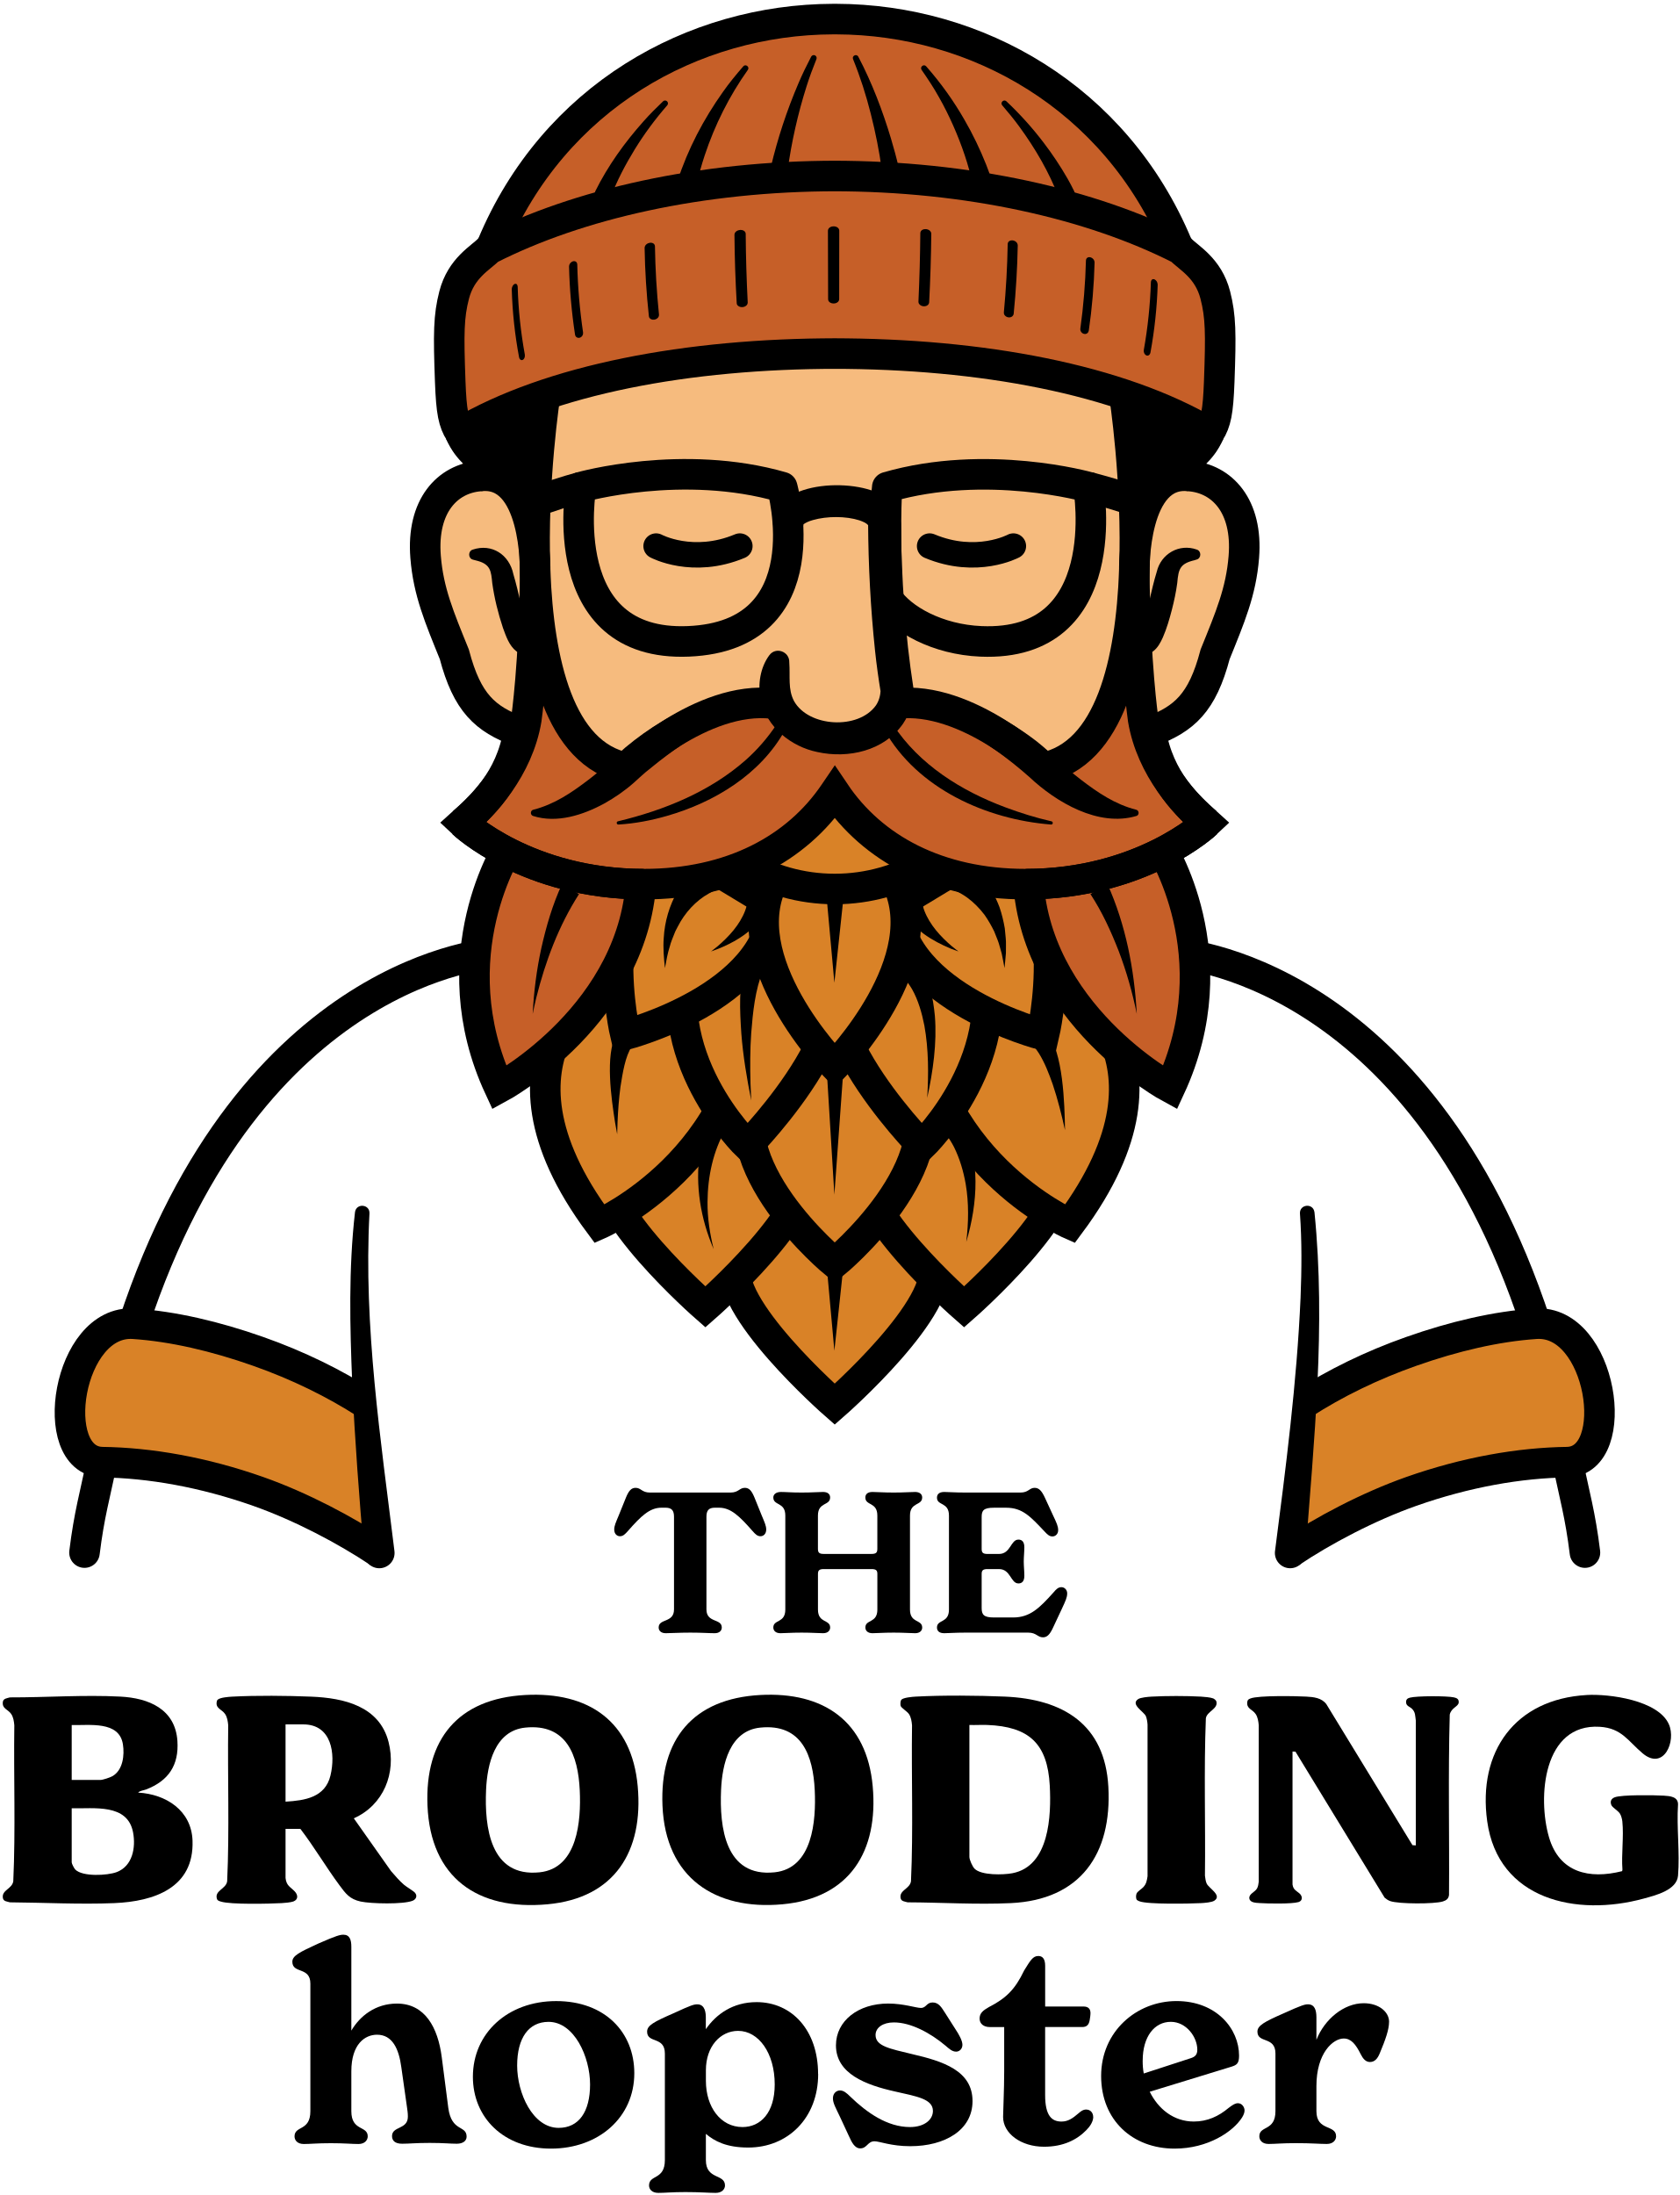
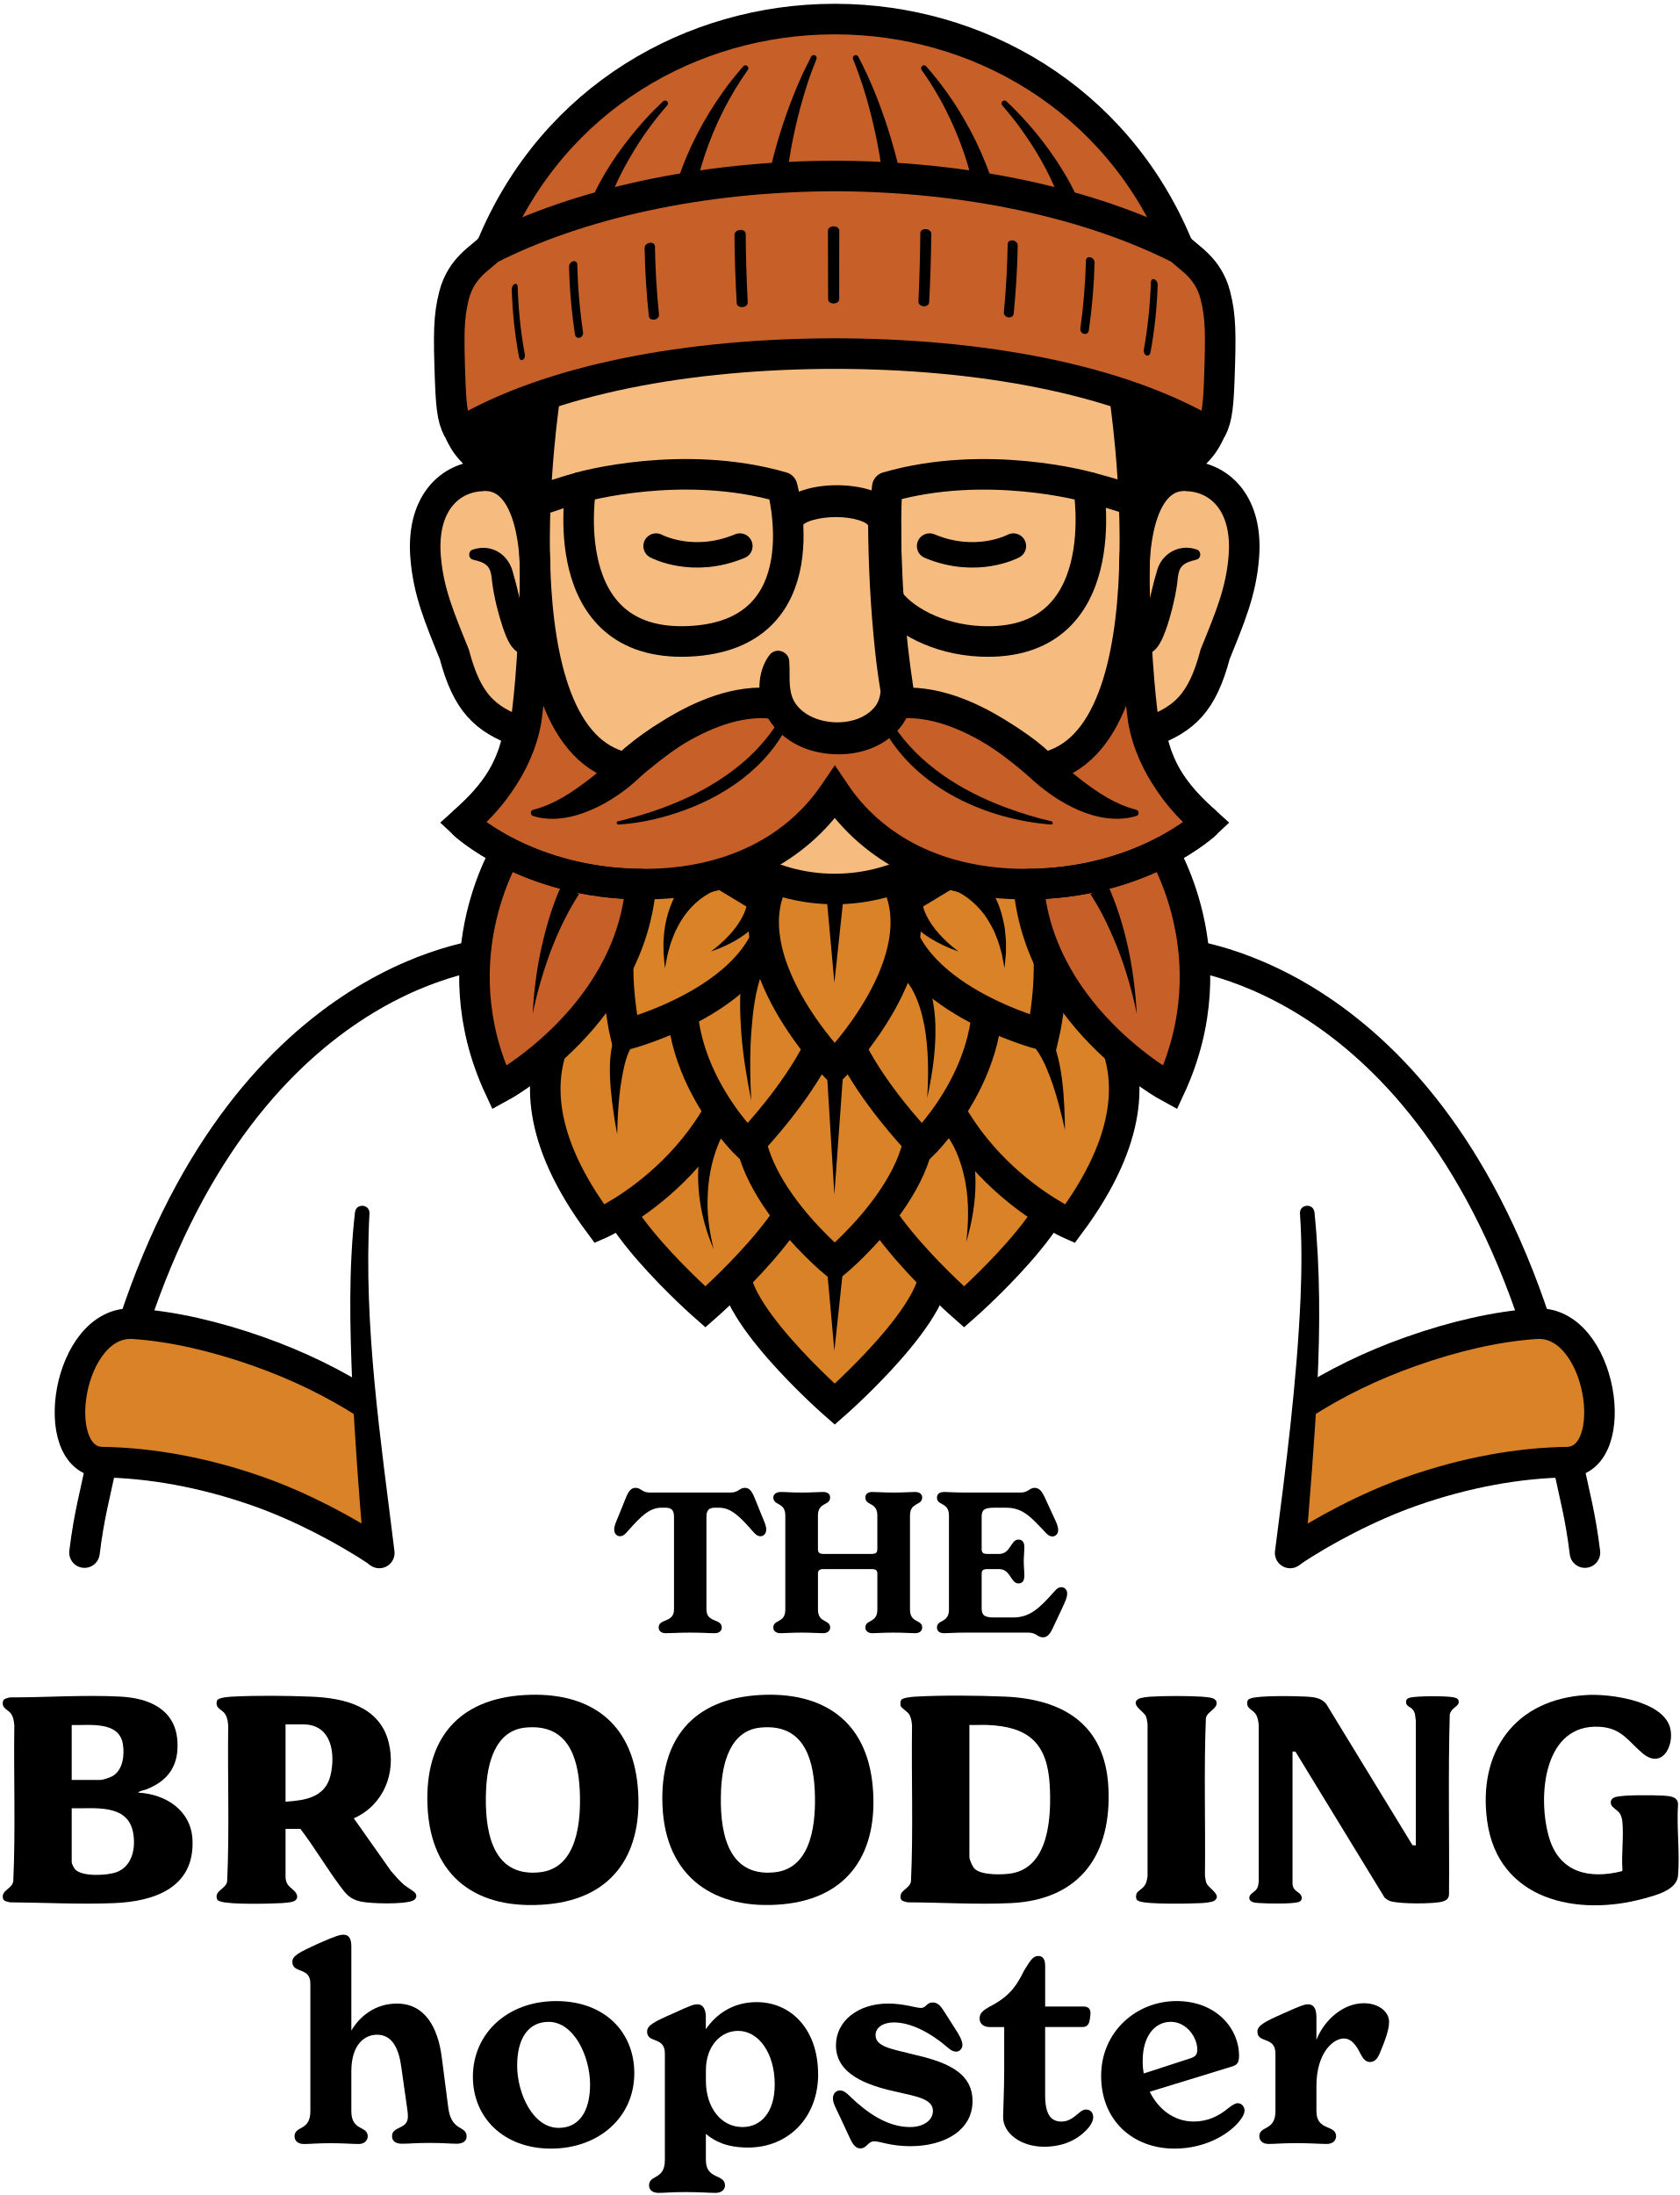
<svg xmlns="http://www.w3.org/2000/svg" width="352" height="460" viewBox="0 0 352 460" fill="none">
  <path d="M103.561 199.762C103.561 199.762 52.651 202.515 28.018 277.417" stroke="black" stroke-width="6.402" stroke-linecap="round" stroke-linejoin="round" />
  <path d="M79.498 325.37C72.568 320.723 63.114 315.724 54.108 312.549C42.69 308.527 31.412 306.542 21.328 306.419C9.718 305.971 14.115 276.472 28.024 277.411C36.309 277.971 45.161 280.047 54.108 283.2C62.474 286.145 70.098 289.896 76.697 294.143" fill="#D98227" />
  <path d="M79.498 325.37C72.568 320.723 63.114 315.724 54.108 312.549C42.69 308.527 31.412 306.542 21.328 306.419C9.718 305.971 14.115 276.472 28.024 277.411C36.309 277.971 45.161 280.047 54.108 283.2C62.474 286.145 70.098 289.896 76.697 294.143" stroke="black" stroke-width="6.402" stroke-linejoin="round" />
  <path d="M77.45 254.32C76.191 277.971 79.803 301.575 82.684 325.029C82.918 326.784 81.686 328.39 79.931 328.624C78.175 328.859 76.569 327.621 76.335 325.871C75.316 313.947 74.393 301.991 73.843 289.992C73.347 278.003 73.053 265.994 74.419 254.021C74.691 252.085 77.567 252.335 77.45 254.326V254.32Z" fill="black" />
  <path d="M21.323 306.424C19.904 313.414 18.687 317.404 17.711 325.37" stroke="black" stroke-width="6.402" stroke-linecap="round" stroke-linejoin="round" />
  <path d="M246.402 199.762C246.402 199.762 297.311 202.515 321.944 277.417" stroke="black" stroke-width="6.402" stroke-linecap="round" stroke-linejoin="round" />
  <path d="M270.464 325.37C277.394 320.723 286.848 315.724 295.854 312.549C307.272 308.527 318.551 306.542 328.634 306.419C340.244 305.971 335.847 276.472 321.938 277.411C313.653 277.971 304.802 280.047 295.854 283.2C287.489 286.145 279.864 289.896 273.265 294.143" fill="#D98227" />
  <path d="M270.464 325.37C277.394 320.723 286.848 315.724 295.854 312.549C307.272 308.527 318.551 306.542 328.634 306.419C340.244 305.971 335.847 276.472 321.938 277.411C313.653 277.971 304.802 280.047 295.854 283.2C287.489 286.145 279.864 289.896 273.265 294.143" stroke="black" stroke-width="6.402" stroke-linejoin="round" />
  <path d="M275.548 254.016C277.965 277.891 275.442 301.916 273.649 325.717C273.499 327.477 271.952 328.785 270.186 328.64C268.426 328.491 267.119 326.944 267.263 325.183C269.557 307.475 271.851 289.789 272.635 271.969C272.87 266.063 272.923 260.157 272.507 254.304C272.406 252.362 275.26 252.058 275.543 254.016H275.548Z" fill="black" />
  <path d="M328.64 306.424C330.059 313.414 331.275 317.404 332.251 325.37" stroke="black" stroke-width="6.402" stroke-linecap="round" stroke-linejoin="round" />
  <path d="M246.807 51.372C233.848 20.337 204.707 4.085 175.304 4H174.664C145.261 4.085 116.12 20.337 103.16 51.372" fill="#C65F28" />
  <path d="M246.807 51.372C233.848 20.337 204.707 4.085 175.304 4H174.664C145.261 4.085 116.12 20.337 103.16 51.372" stroke="black" stroke-width="6.402" />
  <path d="M124.795 40.061C127.457 34.715 130.936 29.871 134.895 25.432C136.191 23.965 137.589 22.583 138.997 21.233C139.237 20.998 139.627 21.009 139.856 21.249C140.08 21.478 140.08 21.846 139.867 22.076C137.354 24.962 135.071 28.035 133.07 31.29C131.107 34.486 129.314 37.895 128.001 41.39C127.105 43.62 123.84 42.275 124.795 40.056V40.061Z" fill="black" />
  <path d="M142.033 37.911C144.199 31.226 147.475 25.005 151.525 19.296C152.842 17.408 154.32 15.631 155.814 13.897C156.3 13.331 157.207 14.014 156.774 14.639C152.885 20.113 149.844 26.179 147.731 32.544C147.054 34.593 146.408 36.812 146.003 38.887C145.368 41.656 141.313 40.669 142.033 37.911Z" fill="black" />
  <path d="M161.576 35.067C163.017 29.006 164.937 23.154 167.386 17.439C168.187 15.546 169.099 13.7 170.043 11.875C170.198 11.576 170.566 11.459 170.865 11.613C171.153 11.763 171.27 12.104 171.148 12.392C170.401 14.265 169.686 16.148 169.083 18.074C167.264 23.799 165.919 29.769 165.108 35.702C164.697 38.146 161.112 37.511 161.582 35.067H161.576Z" fill="black" />
  <path d="M221.95 41.368C219.933 36.102 217.026 31.114 213.691 26.558C212.571 25.01 211.349 23.538 210.101 22.081C209.594 21.51 210.405 20.705 210.975 21.233C213.825 23.922 216.46 26.84 218.829 29.967C220.622 32.314 222.27 34.795 223.748 37.361C224.244 38.242 224.708 39.079 225.173 40.056C225.583 40.925 225.215 41.96 224.346 42.377C223.417 42.825 222.281 42.345 221.95 41.363V41.368Z" fill="black" />
  <path d="M203.96 38.855C203.074 34.587 201.591 30.335 199.825 26.328C198.918 24.29 197.931 22.284 196.816 20.342C195.727 18.373 194.479 16.5 193.193 14.644C192.772 14.025 193.647 13.326 194.153 13.897C197.194 17.354 199.899 21.116 202.188 25.122C203.933 28.131 205.448 31.29 206.739 34.528C207.166 35.633 207.566 36.689 207.934 37.911C208.265 38.994 207.652 40.136 206.569 40.461C205.405 40.824 204.157 40.056 203.96 38.85V38.855Z" fill="black" />
  <path d="M184.859 35.67C184.336 31.749 183.526 27.742 182.549 23.885C181.567 19.974 180.34 16.132 178.825 12.398C178.532 11.694 179.556 11.192 179.924 11.88C182.795 17.349 184.998 23.143 186.78 29.055C187.372 31.039 187.911 33.003 188.391 35.073C188.861 37.527 185.243 38.162 184.859 35.675V35.67Z" fill="black" />
  <path d="M241.285 156.669L114.3 160.916L98.038 144.648L89.134 107.632L103.16 88.735C103.16 88.735 149.903 72.905 174.498 74.095C199.094 75.284 239.605 85.16 239.605 85.16L247.735 99.427L260.828 106.282L252.953 146.03L241.28 156.669H241.285Z" fill="#F6BB7E" />
  <path d="M174.45 241.969L154.379 264.494C151.22 273.479 174.984 294.281 174.984 294.281C174.984 294.281 198.752 273.479 195.589 264.494L175.517 241.969H174.45Z" fill="#D98227" stroke="black" stroke-width="6.402" />
  <path d="M202.631 221.583L222.702 244.109C225.861 253.093 202.098 273.895 202.098 273.895C202.098 273.895 178.329 253.093 181.493 244.109L201.564 221.583H202.631Z" fill="#D98227" stroke="black" stroke-width="6.402" />
  <path d="M147.336 221.583L127.265 244.109C124.107 253.093 147.87 273.895 147.87 273.895C147.87 273.895 171.639 253.093 168.475 244.109L148.403 221.583H147.336Z" fill="#D98227" stroke="black" stroke-width="6.402" />
  <path d="M174.984 215.495L191.011 226.94C200.214 243.954 174.984 264.66 174.984 264.66C174.984 264.66 149.753 243.954 158.957 226.94L174.984 215.495Z" fill="#D98227" stroke="black" stroke-width="6.402" />
  <path d="M222.238 204.782C222.238 204.782 251.038 220.5 224.282 256.492C224.282 256.492 193.753 243.041 192.387 208.399L222.238 204.782Z" fill="#D98227" stroke="black" stroke-width="6.402" />
  <path d="M127.729 204.782C127.729 204.782 98.93 220.5 125.686 256.492C125.686 256.492 156.214 243.041 157.58 208.399L127.729 204.782Z" fill="#D98227" stroke="black" stroke-width="6.402" />
  <path d="M179.882 198.252C163.561 209.893 193.257 240.07 193.257 240.07C193.257 240.07 213.11 220.964 205.155 198.252H179.876H179.882Z" fill="#D98227" stroke="black" stroke-width="6.402" />
  <path d="M170.086 198.252C186.407 209.893 156.71 240.07 156.71 240.07C156.71 240.07 136.858 220.964 144.813 198.252H170.091H170.086Z" fill="#D98227" stroke="black" stroke-width="6.402" />
  <path d="M162.243 189.721C161.325 209.04 131.096 216.845 131.096 216.845C131.096 216.845 123.931 186.455 140.603 176.655L162.238 189.721H162.243Z" fill="#D98227" stroke="black" stroke-width="6.402" />
  <path d="M160.584 190.921C159.997 192.202 159.09 193.194 158.13 194.154C155.558 196.63 152.373 198.247 149.054 199.394L150.383 198.348C152.805 196.283 155.067 193.818 156.209 190.836C156.321 190.516 156.545 189.902 156.508 189.662L160.589 190.921H160.584Z" fill="black" />
  <path d="M187.234 189.721C188.151 209.04 218.381 216.845 218.381 216.845C218.381 216.845 225.546 186.455 208.873 176.655L187.239 189.721H187.234Z" fill="#D98227" stroke="black" stroke-width="6.402" />
  <path d="M151.941 185.997C151.983 185.965 151.871 185.986 151.802 185.997C150.714 186.205 149.641 186.664 148.66 187.208C145.864 188.75 143.548 191.284 142.076 194.197C141.889 194.565 141.558 195.141 141.425 195.525C141.099 196.342 140.603 197.51 140.401 198.364C139.936 199.794 139.664 201.405 139.392 202.888C139.168 200.845 138.971 198.625 139.141 196.56C139.51 189.758 143.111 182.929 149.214 179.552C149.385 179.466 149.508 179.392 149.801 179.274L151.941 185.997Z" fill="black" />
  <path d="M193.465 189.662C193.433 189.625 193.465 189.779 193.476 189.859C193.54 190.185 193.641 190.51 193.764 190.836C194.906 193.818 197.168 196.283 199.59 198.348L200.919 199.394L199.318 198.807C195.423 197.174 191.422 194.805 189.384 190.921L193.465 189.662Z" fill="black" />
  <path d="M200.166 179.269C204.573 181.371 207.849 185.645 209.514 190.089C210.02 191.556 210.367 193.023 210.629 194.528C210.666 194.821 210.789 196.235 210.826 196.555C210.938 197.489 210.847 198.801 210.869 199.751C210.794 200.807 210.671 201.853 210.575 202.883C210.378 201.853 210.202 200.834 209.988 199.831C209.711 198.956 209.444 197.74 209.097 196.913C208.991 196.635 208.5 195.413 208.404 195.173C207.817 193.984 207.134 192.783 206.382 191.716C204.269 188.952 201.532 186.749 198.165 185.991C198.096 185.981 197.984 185.959 198.027 185.991L200.166 179.269Z" fill="black" />
  <path d="M187.724 189.721C188.642 209.04 218.872 216.845 218.872 216.845C218.872 216.845 226.037 186.455 209.364 176.655L187.73 189.721H187.724Z" stroke="black" stroke-width="6.402" />
  <path d="M215.484 183.169C216.401 212.412 245.281 227.953 245.281 227.953C258.171 200.205 243.158 177.22 243.158 177.22" fill="#C65F28" />
  <path d="M215.484 183.169C216.401 212.412 245.281 227.953 245.281 227.953C258.171 200.205 243.158 177.22 243.158 177.22" stroke="black" stroke-width="6.402" />
  <path d="M230.364 186.312C230.364 186.312 236.35 196.475 238.303 212.476Z" fill="#C65F28" />
  <path d="M232.146 185.26C235.998 193.813 237.785 203.16 238.303 212.476C237.39 208.005 236.142 203.582 234.515 199.324C232.898 195.173 231.02 191.071 228.577 187.357L232.14 185.255L232.146 185.26Z" fill="black" />
  <path d="M134.478 183.169C133.561 212.412 104.681 227.953 104.681 227.953C91.791 200.205 106.804 177.22 106.804 177.22" fill="#C65F28" />
  <path d="M134.478 183.169C133.561 212.412 104.681 227.953 104.681 227.953C91.791 200.205 106.804 177.22 106.804 177.22" stroke="black" stroke-width="6.402" />
  <path d="M119.604 186.312C119.604 186.312 113.618 196.475 111.665 212.476Z" fill="#C65F28" />
  <path d="M121.386 187.363C117.128 193.978 114.316 201.496 112.412 209.12C112.134 210.229 111.916 211.355 111.665 212.481C111.905 207.861 112.481 203.272 113.468 198.743C114.503 194.133 115.821 189.577 117.822 185.266L121.386 187.368V187.363Z" fill="black" />
  <path d="M187.623 184.055C196.826 201.069 174.984 223.376 174.984 223.376C174.984 223.376 153.141 201.069 162.344 184.055H187.623Z" fill="#D98227" stroke="black" stroke-width="6.402" />
  <path d="M176.856 187.741L174.909 205.951L173.255 187.709L176.856 187.741Z" fill="black" />
-   <path d="M192.387 166.08H160.082V185.287H192.387V166.08Z" fill="#D98227" />
+   <path d="M192.387 166.08H160.082V185.287H192.387V166.08Z" fill="#F6BB7E" />
  <path d="M176.856 264.863L174.909 283.067L173.255 264.831L176.856 264.863Z" fill="black" />
  <path d="M176.856 223.386L174.909 250.372L173.255 223.365L176.856 223.386Z" fill="black" />
  <path d="M252.959 172.456C259.462 174.761 233.186 183.617 233.186 183.617C233.186 183.617 218.92 188.003 203.341 184.055C191.128 180.96 177.171 169.265 174.909 169.601C172.887 169.9 163.721 180.048 152.64 182.635C135.471 186.648 114.493 183.617 114.493 183.617L97.009 172.456L115.298 142.557C115.298 142.557 121.055 158.835 132.2 158.835C140.267 158.835 136.879 148.815 147.432 150.154C150.436 150.533 155.852 147.193 160.088 148.239C167.456 150.058 174.376 155.879 181.21 151.088C185.606 148.004 185.505 150.538 189.891 146.281C195.653 140.69 215.847 168.043 221.555 160.916C247.058 129.085 238.591 146.58 238.938 144.472C238.938 144.472 246.46 170.151 252.964 172.456H252.959Z" fill="#C65F28" />
  <path d="M114.279 82.701C114.279 82.701 103 155.25 131.325 160.916C131.325 160.916 147.086 145.646 162.11 147.449" stroke="black" stroke-width="6.402" stroke-linecap="round" stroke-linejoin="round" />
  <path d="M161.982 148.538C151.765 149.365 143.143 155.426 135.439 161.737C134.569 162.457 133.715 163.29 132.883 164.026C130.957 165.723 128.882 167.153 126.657 168.396C122.245 170.797 116.739 172.594 111.745 170.999C111.115 170.797 111.142 169.841 111.793 169.692C116.253 168.556 119.833 166.107 123.397 163.386C126.15 161.321 128.54 158.846 131.117 156.626C135.908 152.635 141.244 149.338 147.23 147.284C151.994 145.689 157.351 144.936 162.248 146.366C163.428 146.718 163.225 148.479 161.987 148.538H161.982Z" fill="black" />
  <path d="M121.786 102.084C121.786 102.084 143.121 96.044 163.972 102.084C163.972 102.084 172.732 133.199 144.338 134.405C115.944 135.61 121.791 102.084 121.791 102.084H121.786Z" stroke="black" stroke-width="6.402" stroke-linecap="round" stroke-linejoin="round" />
  <path d="M137.536 114.44C137.536 114.44 145.218 118.58 155.094 114.44" stroke="black" stroke-width="5.335" stroke-linecap="round" stroke-linejoin="round" />
  <path d="M96.427 90.671C98.369 95.046 100.968 95.601 100.968 97.276C100.968 99.096 101.117 99.72 100.519 99.768C93.85 100.323 88.35 105.957 89.219 116.734C89.801 124.001 92.106 129.384 95.237 137.12C97.942 147.364 101.709 150.64 108.736 153.307C107.018 163.562 100.893 168.945 97.004 172.456C97.004 172.456 110.528 185.287 134.964 185.287" stroke="black" stroke-width="6.402" />
  <path d="M129.559 172.114C139.211 169.799 148.798 165.915 156.3 159.299C158.759 157.122 160.909 154.636 162.734 151.904C163.054 151.403 163.732 151.264 164.228 151.595C164.692 151.904 164.831 152.523 164.564 153.003C159.437 162.281 149.753 168.14 139.787 170.994C136.469 171.944 133.086 172.595 129.639 172.797C129.229 172.819 129.133 172.189 129.559 172.114Z" fill="black" />
  <path d="M100.519 99.768C112.62 98.311 112.182 119.738 112.182 119.738C112.06 138.87 110.336 150.747 110.336 150.747C108.618 161.001 101.458 168.726 97.009 172.456" stroke="black" stroke-width="6.402" />
  <path d="M99.095 115.182C103.128 113.832 106.767 116.259 107.615 120.32C108.229 122.384 108.714 124.524 109.211 126.604C109.76 128.68 110.203 130.899 111.233 132.713C111.083 132.607 110.95 132.5 110.566 132.425C110.166 132.345 109.643 132.479 109.456 132.665C109.947 132.239 110.31 131.63 111.073 131.161C111.878 130.585 113.404 130.579 114.21 131.284C115.554 132.377 115.741 134.191 115.997 135.648C116.168 136.816 115.357 137.899 114.188 138.07C113.111 138.225 112.102 137.547 111.82 136.523C111.665 135.957 111.499 135.381 111.329 134.944C111.227 134.65 111.062 134.485 111.222 134.714C111.59 135.184 112.316 135.413 112.919 135.296C113.223 135.248 113.431 135.13 113.516 135.082C113.703 134.965 113.671 134.97 113.639 135.018C112.374 136.838 110.384 138.006 108.256 136.501C106.698 135.269 106.089 133.343 105.444 131.614C104.409 128.499 103.635 125.393 103.187 122.171C102.952 119.754 102.846 118.313 100.189 117.561C99.815 117.455 99.468 117.385 99.138 117.284C98.103 117.017 98.092 115.48 99.1 115.182H99.095Z" fill="black" />
  <path d="M99.271 94.059L102.227 99.427L112.364 104.074L115.293 82.701L99.271 90.666V94.059Z" fill="black" />
  <path d="M235.688 82.701C235.688 82.701 246.967 155.25 218.642 160.916C218.642 160.916 202.882 145.646 187.858 147.449" stroke="black" stroke-width="6.402" stroke-linecap="round" stroke-linejoin="round" />
  <path d="M187.724 146.366C197.669 143.704 208.014 148.629 215.921 154.321C219.741 157.016 222.83 160.558 226.576 163.386C230.14 166.107 233.72 168.556 238.175 169.692C238.82 169.836 238.868 170.807 238.228 170.999C230.284 173.368 221.411 168.14 215.783 162.836C211.189 158.776 206.094 155.084 200.668 152.31C196.698 150.304 192.51 148.837 187.964 148.538C186.759 148.468 186.551 146.702 187.724 146.372V146.366Z" fill="black" />
  <path d="M185.99 125.324C188.973 129.827 196.56 134.026 205.635 134.41C234.029 135.616 228.182 102.089 228.182 102.089C228.182 102.089 206.846 96.049 185.996 102.089C185.996 102.089 185.393 105.898 185.985 125.324" stroke="black" stroke-width="6.402" stroke-linecap="round" stroke-linejoin="round" />
  <path d="M212.432 114.44C212.432 114.44 204.749 118.58 194.874 114.44" stroke="black" stroke-width="5.335" stroke-linecap="round" stroke-linejoin="round" />
  <path d="M214.998 185.287C239.434 185.287 252.959 172.456 252.959 172.456C249.069 168.94 242.944 163.562 241.226 153.307C248.258 150.64 252.02 147.364 254.725 137.12C257.856 129.384 260.161 124.001 260.743 116.734C261.613 105.962 256.112 100.323 249.443 99.768C248.845 99.72 248.995 99.096 248.995 97.276C248.995 95.601 251.593 95.041 253.535 90.671" stroke="black" stroke-width="6.402" />
  <path d="M220.328 172.797C206.745 171.73 192.302 165.253 185.404 153.003C185.115 152.491 185.302 151.84 185.814 151.552C186.311 151.275 186.929 151.435 187.234 151.904C192.729 160.27 201.521 165.749 210.773 169.196C213.91 170.364 217.143 171.378 220.408 172.12C220.814 172.189 220.771 172.829 220.328 172.803V172.797Z" fill="black" />
  <path d="M97.009 172.456C97.009 172.456 110.534 185.287 134.969 185.287C153.296 185.287 166.992 177.871 174.888 166.229L174.989 166.08C182.869 177.802 196.602 185.287 215.004 185.287C239.439 185.287 252.964 172.456 252.964 172.456" stroke="black" stroke-width="6.402" />
  <path d="M252.959 172.456C248.509 168.726 241.349 161.001 239.631 150.747C239.631 150.747 237.908 138.876 237.785 119.738C237.785 119.738 237.348 98.311 249.448 99.768" stroke="black" stroke-width="6.402" />
  <path d="M250.521 117.374C247.378 118.089 247.042 119.188 246.786 122.171C246.535 124.081 246.13 125.948 245.649 127.826C245.143 129.752 244.593 131.694 243.771 133.572C243.297 134.618 242.726 135.744 241.717 136.501C239.861 137.899 237.7 136.966 236.553 135.29L236.334 135.013C236.302 134.965 236.27 134.954 236.457 135.077C236.643 135.205 237.268 135.386 237.609 135.306C238.063 135.248 238.479 135.04 238.746 134.709C238.911 134.474 238.746 134.65 238.639 134.938C238.468 135.376 238.303 135.952 238.148 136.517C237.833 137.654 236.659 138.326 235.523 138.011C233.4 137.339 233.933 135.248 234.403 133.54C234.52 133.129 234.755 132.436 235.16 131.892C235.971 130.686 237.732 130.371 238.895 131.15C239.557 131.588 239.733 131.844 240.127 132.265C240.33 132.5 240.501 132.66 240.512 132.655C240.325 132.463 239.802 132.335 239.402 132.415C239.012 132.489 238.884 132.596 238.735 132.703C238.884 132.479 239.13 131.982 239.263 131.636C240.693 127.858 241.28 123.713 242.486 119.834C243.366 116.062 247.186 113.858 250.867 115.166C251.886 115.475 251.854 116.996 250.841 117.268L250.515 117.358L250.521 117.374Z" fill="black" />
  <path d="M250.697 94.059L247.741 99.427L237.604 104.074L234.669 82.701L250.697 90.666V94.059Z" fill="black" />
  <path d="M165.455 138.812C165.674 141.794 165.129 144.424 166.453 146.927C169.504 152.384 179.924 152.987 183.611 147.839C184.24 146.916 184.55 145.822 184.614 144.579L184.657 145.294C184.166 142.322 183.75 139.345 183.435 136.373C182.496 127.453 182.032 118.586 181.978 109.606L182.016 110.108C181.989 110.124 182.053 110.145 182.01 110.108C181.631 109.606 181.034 109.372 180.17 109.051C177.294 108.128 173.335 108.15 170.411 108.987C169.547 109.227 168.827 109.558 168.368 109.926C168.389 109.9 168.485 109.702 168.448 109.526C168.448 111.292 167.013 112.727 165.247 112.727C163.481 112.727 162.046 111.292 162.046 109.526C162.344 100.408 180.564 99.992 185.948 104.463C187.538 105.669 188.749 107.568 188.845 109.606C188.871 112.45 188.946 115.384 189.064 118.276C189.304 124.065 189.704 129.859 190.333 135.61C190.653 138.497 191.043 141.362 191.48 144.206C191.614 146.761 190.797 149.434 189.309 151.654C185.323 157.384 177.79 159.022 171.345 157.602C165.871 156.482 160.669 152.395 159.495 146.654C158.77 143.496 159.383 139.873 161.256 137.339C162.617 135.461 165.53 136.533 165.455 138.796V138.812Z" fill="black" />
  <path d="M228.182 102.084C231.479 102.969 234.68 103.871 237.721 104.949" stroke="black" stroke-width="6.402" />
  <path d="M112.39 105.098C115.383 104.026 118.542 102.969 121.786 102.084" stroke="black" stroke-width="6.402" />
  <path d="M132.478 219.267C131.058 221.316 130.514 224.955 130.066 227.761C129.741 230.21 129.554 232.718 129.453 235.199L129.378 237.706L128.935 235.231C128.177 230.365 126.79 221.081 129.212 216.723L132.478 219.267Z" fill="black" />
  <path d="M152.17 236.586C149.481 241.163 148.35 246.6 148.318 251.898C148.281 255.232 148.809 258.562 149.609 261.795C146.883 255.473 145.698 248.467 146.696 241.606C147.043 239.216 147.582 236.826 148.547 234.585L152.17 236.586Z" fill="black" />
  <path d="M201.537 235.124C205.678 242.652 204.936 252.303 202.556 260.269C203.042 256.241 203.122 252.117 202.434 248.11C201.954 245.41 201.196 242.844 200.006 240.422C199.494 239.451 198.934 238.416 198.224 237.599L201.537 235.124Z" fill="black" />
  <path d="M159.949 203.363C158.279 207.519 157.826 212.086 157.473 216.557C157.228 219.924 157.233 223.701 157.324 227.105L157.484 230.637C156.572 226.102 155.75 221.177 155.403 216.568C155.073 211.675 154.854 206.623 156.113 201.81L159.949 203.363Z" fill="black" />
  <path d="M192.382 202.168C194.932 205.166 195.599 209.146 195.978 212.913C196.437 218.633 195.573 224.517 194.367 230.103C194.676 225.088 194.666 219.87 193.775 214.925C193.262 212.332 192.499 209.621 191.208 207.327C190.739 206.559 190.285 205.812 189.613 205.23C189.608 205.337 192.371 202.152 192.382 202.168Z" fill="black" />
  <path d="M219.389 216.226C222.91 220.415 223.167 231.41 223.257 236.852C222.553 233.646 221.721 230.317 220.675 227.222C219.869 224.944 219.005 222.687 217.741 220.676C217.415 220.18 217.068 219.641 216.626 219.283C216.626 219.283 216.578 219.257 216.674 219.347L219.389 216.226Z" fill="black" />
  <path d="M155.558 180.923C161.235 184.337 167.877 186.306 174.984 186.306C182.09 186.306 188.733 184.337 194.404 180.923" stroke="black" stroke-width="6.402" stroke-linejoin="round" />
  <path d="M102.525 52.231C102.525 52.231 163.646 52.231 247.437 52.231Z" fill="#C65F28" />
  <path d="M102.525 52.231C102.525 52.231 163.646 52.231 247.437 52.231" stroke="black" stroke-width="6.402" />
  <path d="M174.498 74.095C205.795 74.095 234.68 79.515 253.535 90.671C254.906 88.42 255.338 86.435 255.584 79.98C255.957 69.859 255.909 66.295 254.762 61.84C253.279 56.099 249.187 54.061 247.437 52.231C228.811 42.75 203.015 36.881 174.498 36.881H175.464C146.947 36.881 121.151 42.75 102.525 52.231C100.775 54.061 96.683 56.099 95.2 61.84C94.053 66.295 94.005 69.859 94.379 79.98C94.624 86.441 95.056 88.42 96.427 90.671C115.282 79.521 144.167 74.095 175.464 74.095H174.498Z" fill="#C65F28" stroke="black" stroke-width="6.402" />
  <path d="M242 58.537C242.587 58.841 242.678 59.396 242.683 59.7C242.534 64.449 242.027 69.197 241.168 73.887C240.992 74.655 240.319 74.708 239.957 74.18C239.797 73.945 239.733 73.663 239.775 73.337C240.613 68.637 241.109 63.888 241.258 59.135C241.306 58.5 241.739 58.425 242 58.532" fill="black" />
  <path d="M228.571 53.917C229.105 54.071 229.441 54.493 229.457 55.016C229.334 59.775 228.929 64.55 228.24 69.298C228.07 70.157 227.088 70.2 226.64 69.56C226.432 69.266 226.458 68.994 226.469 68.877C227.131 64.123 227.525 59.348 227.643 54.584C227.691 53.943 228.224 53.831 228.571 53.911" fill="black" />
  <path d="M212.315 50.38C212.923 50.492 213.328 50.897 213.35 51.415C213.264 56.179 212.976 60.981 212.496 65.766C212.352 66.668 211.125 66.743 210.618 66.076C210.426 65.82 210.431 65.59 210.437 65.478C210.89 60.687 211.162 55.886 211.242 51.121C211.29 50.476 211.909 50.326 212.315 50.385" fill="black" />
  <path d="M194.089 48.011C194.751 48.08 195.199 48.459 195.226 48.971C195.178 53.741 195.028 58.553 194.778 63.366C194.666 64.337 193.252 64.449 192.702 63.734C192.537 63.52 192.537 63.339 192.531 63.222C192.75 58.409 192.884 53.597 192.926 48.827C192.974 48.181 193.647 47.984 194.084 48.016" fill="black" />
  <path d="M174.749 47.429C175.432 47.45 175.896 47.797 175.933 48.309C175.928 53.079 175.923 57.897 175.917 62.715C175.853 63.67 174.376 63.878 173.799 63.221C173.618 63.019 173.607 62.843 173.597 62.725C173.57 57.907 173.554 53.09 173.559 48.32C173.602 47.669 174.296 47.429 174.749 47.429Z" fill="black" />
  <path d="M155.137 48.187C155.82 48.16 156.284 48.475 156.321 48.987C156.353 53.757 156.497 58.569 156.743 63.382C156.732 64.358 155.297 64.673 154.662 64.038C154.47 63.846 154.448 63.67 154.438 63.558C154.16 58.751 154 53.938 153.963 49.168C154 48.512 154.683 48.229 155.137 48.192" fill="black" />
  <path d="M136.196 50.881C136.826 50.806 137.253 51.089 137.295 51.596C137.37 56.36 137.653 61.157 138.144 65.942C138.181 66.903 136.858 67.314 136.26 66.743C136.079 66.567 136.047 66.391 136.026 66.279C135.508 61.498 135.204 56.707 135.129 51.943C135.156 51.286 135.78 50.95 136.196 50.886" fill="black" />
  <path d="M120.127 54.754C120.617 54.648 120.975 54.909 121.012 55.405C121.119 60.164 121.53 64.934 122.229 69.677C122.319 70.589 121.37 71.096 120.82 70.637C120.612 70.461 120.564 70.237 120.543 70.131C119.822 65.393 119.401 60.623 119.289 55.869C119.305 55.213 119.801 54.84 120.127 54.754Z" fill="black" />
  <path d="M107.871 59.508C108.394 59.348 108.501 59.818 108.522 60.111C108.656 64.859 109.163 69.603 110.016 74.292C110.139 75.146 109.536 75.711 109.093 75.37C108.885 75.21 108.826 74.948 108.805 74.836C107.93 70.157 107.418 65.42 107.279 60.671C107.279 60.01 107.637 59.615 107.871 59.514" fill="black" />
  <path d="M97.814 447.766C97.814 448.684 97.014 449.255 95.755 449.255C94.266 449.255 93.066 449.084 90.084 449.084C87.101 449.084 85.847 449.255 84.3 449.255C82.753 449.255 82.182 448.566 82.182 447.649C82.182 445.531 85.501 446.331 85.501 443.583C85.501 442.724 85.389 442.207 85.33 441.695L84.129 433.222C83.612 429.327 82.241 426.409 79.034 426.409C76.516 426.409 73.651 428.356 73.651 434.081V442.442C73.651 446.678 77.087 445.419 77.087 447.707C77.087 448.454 76.516 449.313 75.14 449.313C73.763 449.313 72.275 449.143 69.356 449.143C66.438 449.143 65.061 449.313 63.69 449.313C62.319 449.313 61.743 448.513 61.743 447.707C61.743 445.419 65.061 446.678 65.061 442.442V415.701C65.061 412.095 61.284 413.695 61.284 411.118C61.284 409.859 62.772 409.112 66.779 407.282C70.557 405.623 71.303 405.452 71.992 405.452C73.31 405.452 73.651 406.541 73.651 407.97V425.55C75.428 422.514 78.688 419.884 83.212 419.884C89.107 419.884 91.802 424.921 92.602 431.109L93.978 441.759C94.667 446.854 97.814 445.307 97.814 447.772V447.766Z" fill="black" />
  <path d="M99.132 435.223C99.132 426.121 106.404 419.361 116.595 419.361C126.785 419.361 132.969 425.886 132.969 434.476C132.969 443.754 125.467 450.279 115.506 450.279C105.545 450.279 99.132 443.754 99.132 435.218V435.223ZM123.696 436.829C123.696 431.046 120.377 423.715 114.994 423.715C110.816 423.715 108.41 427.092 108.41 432.876C108.41 438.659 111.675 445.931 117.112 445.931C121.348 445.931 123.696 442.554 123.696 436.829Z" fill="black" />
  <path d="M171.511 434.652C171.511 443.872 165.156 450.055 156.849 450.055C152.213 450.055 149.748 448.679 147.971 447.19V452.685C147.971 456.863 151.978 455.492 151.978 458.01C151.978 458.757 151.349 459.557 150.031 459.557C148.601 459.557 146.766 459.387 143.676 459.387C140.811 459.387 139.382 459.557 138.005 459.557C136.629 459.557 136.058 458.757 136.058 458.01C136.058 455.663 139.376 456.922 139.376 452.685V430.352C139.376 426.687 135.652 428.293 135.652 425.769C135.652 424.451 137.082 423.71 141.147 421.933C144.872 420.215 145.442 420.044 146.184 420.044C147.843 420.044 147.961 421.933 147.961 422.792V425.251C150.137 422.104 153.632 419.58 158.61 419.58C165.94 419.58 171.494 425.422 171.494 434.642L171.511 434.652ZM162.403 436.829C162.403 430.245 159.026 425.604 154.731 425.604C151.007 425.604 147.977 428.869 147.977 433.847V436.082C147.977 441.577 151.071 445.76 155.649 445.76C159.426 445.76 162.403 442.783 162.403 436.829Z" fill="black" />
  <path d="M177.982 447.708L176.094 443.642C175.235 441.812 174.605 440.777 174.605 439.747C174.605 438.659 175.352 438.088 176.094 438.088C176.835 438.088 177.47 438.606 178.27 439.406C181.706 442.73 186.001 445.76 190.755 445.76C193.791 445.76 195.567 444.213 195.567 442.383C195.567 439.865 192.19 439.347 187.666 438.318C181.482 436.941 175.24 434.594 175.24 428.639C175.24 423.486 179.935 419.879 186.177 419.879C189.442 419.879 192.019 420.797 193.049 420.797C194.196 420.797 194.196 419.65 195.509 419.65C196.821 419.65 197.397 420.738 198.144 421.885L200.262 425.209C201.063 426.409 201.751 427.668 201.751 428.527C201.751 429.386 201.121 429.957 200.433 429.957C199.574 429.957 198.944 429.328 198.198 428.698C194.991 426.009 190.926 423.832 187.378 423.832C185.089 423.832 183.542 424.921 183.542 426.468C183.542 428.816 186.519 429.333 191.214 430.475C197.627 431.963 203.869 433.911 203.869 440.324C203.869 446.395 198.085 449.772 190.814 449.772C186.807 449.772 184.401 448.743 183.312 448.743C181.882 448.743 181.765 450.231 180.335 450.231C179.135 450.231 178.505 448.855 177.988 447.713L177.982 447.708Z" fill="black" />
  <path d="M229.174 443.642C229.174 444.56 228.545 445.59 227.744 446.39C225.738 448.449 222.879 449.884 218.866 449.884C214.001 449.884 210.277 447.078 210.277 443.642C210.277 442.442 210.506 438.029 210.506 434.081V424.803H207.47C206.211 424.803 205.352 424.115 205.352 423.027C205.352 421.88 206.099 421.309 207.3 420.62C210.965 418.732 212.795 416.896 214.689 412.948C216.007 410.83 216.519 409.913 217.666 409.913C218.525 409.913 219.096 410.483 219.096 411.972V420.503H227.168C228.086 420.503 228.598 420.962 228.598 421.88C228.598 422.338 228.486 423.027 228.427 423.368C228.256 424.339 227.798 424.798 226.88 424.798H219.09V439.054C219.09 443.461 220.52 444.608 222.526 444.608C223.903 444.608 224.874 443.92 226.074 442.89C226.474 442.548 226.992 442.09 227.675 442.09C228.646 442.09 229.163 442.831 229.163 443.637L229.174 443.642Z" fill="black" />
  <path d="M260.892 442.266C260.892 442.725 260.722 443.183 260.375 443.754C258.486 446.731 253.215 450.279 246.231 450.279C237.412 450.279 230.828 444.325 230.828 435.047C230.828 425.769 238.217 419.356 246.631 419.356C255.045 419.356 259.745 425.198 259.745 430.806C259.745 432.465 259.228 432.753 258.198 433.095L241.018 438.36C242.795 441.967 246.055 444.603 250.238 444.603C253.103 444.603 255.45 443.514 257.568 441.738C258.486 441.049 258.945 440.767 259.516 440.767C260.375 440.767 260.892 441.626 260.892 442.255V442.266ZM239.535 431.846C239.535 432.764 239.594 433.676 239.765 434.535L249.614 431.329C250.531 431.04 250.99 430.582 250.99 429.552C250.99 426.916 248.701 423.71 245.436 423.71C242 423.71 239.541 426.804 239.541 431.841L239.535 431.846Z" fill="black" />
  <path d="M291.186 423.715C291.186 425.321 290.439 427.439 289.239 430.299C288.78 431.446 288.15 432.129 287.179 432.129C286.261 432.129 285.691 431.382 285.232 430.469C284.202 428.41 283.226 427.204 281.684 427.204C279.448 427.204 275.959 430.24 275.959 437.165V442.431C275.959 446.667 280.083 445.179 280.083 447.697C280.083 448.444 279.512 449.303 278.136 449.303C276.647 449.303 274.871 449.132 271.664 449.132C268.799 449.132 267.311 449.303 265.939 449.303C264.568 449.303 263.992 448.503 263.992 447.697C263.992 445.408 267.369 446.667 267.369 442.431V430.347C267.369 426.681 263.592 428.287 263.592 425.764C263.592 424.505 265.022 423.704 269.087 421.928C272.865 420.21 273.553 420.039 274.182 420.039C275.559 420.039 275.959 421.186 275.959 422.787V427.482C277.677 423.128 281.742 419.81 285.867 419.81C289.073 419.81 291.191 421.64 291.191 423.704L291.186 423.715Z" fill="black" />
  <path d="M138.074 341.072C138.074 339.135 141.292 340.165 141.292 337.278V317.858C141.292 316.54 140.795 315.964 139.52 315.964H138.656C136.18 315.964 134.366 317.735 131.645 320.83C131.026 321.528 130.616 321.945 129.954 321.945C129.335 321.945 128.759 321.448 128.759 320.541C128.759 319.757 129.09 319.058 129.709 317.575L131.192 313.904C131.811 312.378 132.344 311.802 133.251 311.802C134.366 311.802 134.569 312.789 136.218 312.789H153.162C154.811 312.789 155.019 311.802 156.129 311.802C157.036 311.802 157.569 312.378 158.188 313.904L159.672 317.575C160.29 319.058 160.621 319.762 160.621 320.541C160.621 321.448 160.045 321.945 159.426 321.945C158.765 321.945 158.354 321.534 157.735 320.83C155.014 317.735 153.2 315.964 150.724 315.964H149.86C148.579 315.964 148.089 316.54 148.089 317.858V337.278C148.089 340.165 151.306 339.135 151.306 341.072C151.306 341.69 150.852 342.267 149.823 342.267C148.585 342.267 147.224 342.144 144.711 342.144C142.199 342.144 140.753 342.267 139.558 342.267C138.528 342.267 138.074 341.69 138.074 341.072Z" fill="black" />
  <path d="M193.321 341.072C193.321 341.69 192.868 342.267 191.838 342.267C190.808 342.267 189.65 342.144 187.346 342.144C185.041 342.144 183.926 342.267 182.891 342.267C181.856 342.267 181.407 341.69 181.407 341.072C181.407 339.338 183.92 340.207 183.92 337.321V329.857C183.92 329.115 183.675 328.827 182.683 328.827H172.706C171.719 328.827 171.468 329.115 171.468 329.857V337.321C171.468 340.207 174.023 339.343 174.023 341.072C174.023 341.69 173.57 342.267 172.54 342.267C171.51 342.267 170.353 342.144 168.048 342.144C165.743 342.144 164.628 342.267 163.593 342.267C162.558 342.267 162.11 341.69 162.11 341.072C162.11 339.338 164.623 340.207 164.623 337.321V317.612C164.623 314.726 162.11 315.59 162.11 313.819C162.11 313.2 162.643 312.667 163.716 312.667C164.788 312.667 165.738 312.789 168.043 312.789C170.347 312.789 171.462 312.667 172.535 312.667C173.607 312.667 174.018 313.2 174.018 313.819C174.018 315.59 171.462 314.726 171.462 317.612V324.58C171.462 325.364 171.708 325.653 172.7 325.653H182.677C183.664 325.653 183.915 325.364 183.915 324.58V317.612C183.915 314.726 181.402 315.59 181.402 313.819C181.402 313.2 181.813 312.667 182.885 312.667C183.958 312.667 185.03 312.789 187.34 312.789C189.65 312.789 190.803 312.667 191.833 312.667C192.862 312.667 193.316 313.2 193.316 313.819C193.316 315.59 190.76 314.726 190.76 317.612V337.321C190.76 340.207 193.316 339.343 193.316 341.072H193.321Z" fill="black" />
  <path d="M223.711 333.938C223.711 334.765 223.38 335.464 222.596 337.155L220.702 341.194C220.083 342.512 219.507 343.131 218.642 343.131C217.49 343.131 217.282 342.144 215.548 342.144H202.354C200.086 342.144 198.848 342.267 197.941 342.267C196.826 342.267 196.416 341.733 196.416 341.072C196.416 339.338 198.928 340.207 198.928 337.321V317.612C198.928 314.726 196.416 315.59 196.416 313.862C196.416 313.2 196.826 312.667 197.941 312.667C198.806 312.667 200.044 312.789 202.354 312.789H213.942C215.59 312.789 215.799 311.802 216.871 311.802C217.778 311.802 218.354 312.378 219.058 313.904L220.75 317.575C221.491 319.144 221.822 319.842 221.822 320.669C221.822 321.534 221.203 321.987 220.627 321.987C219.965 321.987 219.555 321.576 218.936 320.915C216.049 317.863 214.358 315.969 210.938 315.969H208.34C206.195 315.969 205.784 316.545 205.784 317.906V324.586C205.784 325.37 206.03 325.658 207.022 325.658H209.412C211.888 325.658 211.845 322.649 213.494 322.649C214.235 322.649 214.732 323.102 214.732 324.255C214.732 325.204 214.609 326.234 214.609 327.221C214.609 328.208 214.732 329.281 214.732 330.23C214.732 331.383 214.235 331.836 213.494 331.836C211.845 331.836 211.888 328.827 209.412 328.827H207.022C206.035 328.827 205.784 329.115 205.784 329.857V336.99C205.784 338.393 206.238 338.969 208.34 338.969H212.379C215.927 338.969 217.906 336.99 220.83 333.736C221.449 332.994 221.859 332.62 222.521 332.62C223.097 332.62 223.716 333.117 223.716 333.938H223.711Z" fill="black" />
  <path d="M28.957 375.671C34.81 376.002 40.13 379.411 40.359 385.722C40.722 395.641 32.287 398.484 23.958 398.831C16.702 399.13 9.324 398.719 2.078 398.666C1.476 398.474 0.723 398.5 0.601 397.743C0.328 396.078 2.537 395.865 2.783 394.248C3.279 383.396 2.852 372.448 3.001 361.559C2.927 360.743 2.809 359.873 2.34 359.185C1.668 358.192 0.387 358.123 0.601 356.64C0.702 355.936 1.497 355.893 2.078 355.717C9.735 355.733 17.567 355.157 25.223 355.551C31.166 355.856 36.742 358.155 37.19 364.851C37.531 369.941 35.301 373.211 30.633 375.009C30.083 375.223 29.331 375.26 28.957 375.671ZM15.032 373.019H21.045C21.552 373.019 23.073 372.507 23.553 372.235C25.778 370.981 26.13 367.817 25.762 365.523C24.967 360.572 18.676 361.628 15.032 361.506V373.019ZM15.032 378.963V390.284C15.032 390.578 15.55 391.57 15.79 391.805C17.311 393.336 22.518 393.058 24.439 392.338C27.794 391.079 28.493 387.2 27.896 384.01C26.743 377.906 19.701 379.069 15.038 378.957L15.032 378.963Z" fill="black" />
  <path d="M188.936 356.224C189.33 355.749 191.342 355.583 191.998 355.551C197.685 355.247 204.909 355.311 210.623 355.551C222.873 356.069 231.628 361.367 232.343 374.465C233.106 388.523 226.512 398.143 211.893 398.831C204.728 399.167 197.424 398.692 190.264 398.666C189.661 398.474 188.909 398.5 188.786 397.743C188.514 396.078 190.723 395.865 190.968 394.248C191.464 383.396 191.038 372.448 191.187 361.559C191.112 360.743 190.995 359.873 190.525 359.185C190.173 358.667 188.925 357.915 188.802 357.494C188.711 357.195 188.738 356.469 188.941 356.224H188.936ZM203.213 361.506V389.148C203.213 389.74 203.853 391.17 204.29 391.613C205.704 393.048 210.33 392.925 212.208 392.568C220.008 391.095 220.392 380.489 220.061 374.209C219.587 365.336 215.665 361.836 206.953 361.495C205.71 361.447 204.456 361.543 203.213 361.495V361.506Z" fill="black" />
  <path d="M59.859 393.576C60.051 395.203 60.825 395.385 61.764 396.356C62.479 397.092 62.575 398.084 61.487 398.49C60.948 398.687 59.657 398.799 59.043 398.831C56.551 398.97 48.34 399.162 46.313 398.511C45.966 398.399 45.609 398.34 45.481 397.951C44.905 396.19 47.391 395.886 47.62 394.254C48.116 383.402 47.69 372.454 47.839 361.564C47.764 360.748 47.647 359.878 47.177 359.19C46.489 358.171 45.033 358.032 45.481 356.437C45.513 356.314 45.556 356.272 45.646 356.192C46.148 355.733 47.94 355.6 48.65 355.562C53.734 355.29 60.142 355.354 65.248 355.562C72.088 355.84 79.52 357.536 81.451 365.054C83.121 371.563 80.406 378.296 74.168 381.059L81.969 392.114C82.796 393.074 83.719 394.147 84.679 394.974C85.229 395.449 86.69 396.281 87.016 396.686C87.533 397.327 87.219 398.031 86.52 398.324C84.594 399.13 77.722 398.965 75.582 398.495C73.283 397.988 72.467 396.847 71.154 395.075C68.31 391.234 65.877 387.067 62.965 383.268H59.859V393.581V393.576ZM59.859 377.57C63.935 377.325 68.161 376.685 69.271 372.107C70.38 367.529 69.532 361.378 63.594 361.378H59.859V377.57Z" fill="black" />
  <path d="M270.96 394.968C271.109 396.03 271.755 396.238 272.411 396.804C273.067 397.369 273.115 398.34 272.203 398.612C270.805 399.034 265.705 398.938 264.056 398.82C263.256 398.767 261.997 398.751 261.895 397.817C261.794 396.884 263.09 396.521 263.512 395.753C263.752 395.315 263.805 394.824 263.869 394.339V361.559C263.795 360.743 263.677 359.873 263.208 359.185C262.535 358.192 261.255 358.123 261.468 356.64C261.532 356.202 261.757 356.09 262.151 355.936C263.821 355.285 271.648 355.434 273.809 355.551C275.367 355.637 277.053 355.802 278.045 357.141L296.094 386.683L296.793 386.736V360.551C296.638 359.564 296.745 358.833 295.972 358.086C295.513 357.643 294.787 357.536 294.755 356.763C294.728 356.17 295.011 355.92 295.545 355.776C296.959 355.391 303.34 355.386 304.801 355.717C305.404 355.856 305.82 356.064 305.788 356.757C305.751 357.664 304.247 357.835 303.91 359.318C303.553 371.893 303.852 384.522 303.756 397.119C303.66 397.924 303.18 398.26 302.459 398.484C300.661 399.045 293.208 399.029 291.437 398.41C290.994 398.255 290.61 397.988 290.258 397.689L271.563 367.086L270.949 367.065V394.963L270.96 394.968Z" fill="black" />
  <path d="M110.107 355.215C123.392 354.495 132.456 360.716 133.683 374.348C134.911 387.942 128.887 397.786 114.754 399.077C100.119 400.416 90.238 393.512 89.614 378.397C89.038 364.461 96.043 355.978 110.107 355.215ZM110.107 362.05C103.689 362.706 102.125 369.775 101.896 375.1C101.554 382.905 102.739 393.443 113.105 392.376C121.13 391.549 121.823 381.502 121.535 375.228C121.194 367.887 118.809 361.164 110.107 362.05Z" fill="black" />
  <path d="M159.367 355.215C172.652 354.495 181.717 360.716 182.944 374.348C184.171 387.942 178.148 397.786 164.015 399.077C149.881 400.368 139.499 393.512 138.875 378.397C138.299 364.461 145.304 355.978 159.367 355.215ZM159.367 362.05C152.949 362.706 151.386 369.775 151.157 375.1C150.815 382.905 151.999 393.443 162.366 392.376C170.39 391.549 171.084 381.502 170.796 375.228C170.454 367.887 168.069 361.164 159.367 362.05Z" fill="black" />
  <path d="M332.609 355.216C337.4 354.943 347.596 356.32 349.837 361.335C351.437 364.915 348.759 371.141 344.352 367.449C341.3 364.894 339.982 362.162 335.362 361.879C323.464 361.154 322.28 376.706 324.718 385.04C326.884 392.44 333.137 393.88 340.046 392.13L340.11 391.815C339.865 388.572 340.42 384.896 340.089 381.705C340.036 381.204 339.849 380.494 339.577 380.067C339.187 379.454 337.987 378.776 337.795 378.307C337.48 377.533 337.726 376.957 338.483 376.658C339.918 376.087 346.924 376.194 348.786 376.311C350.061 376.391 351.773 376.509 351.763 378.147C351.442 382.975 352.173 388.321 351.763 393.085C351.501 396.121 347.046 397.204 344.539 397.887C330.512 401.718 314.037 398.164 311.759 381.673C309.737 367.054 317.617 356.074 332.609 355.221V355.216Z" fill="black" />
  <path d="M238.324 398.159C238.079 397.86 238.116 397.183 238.255 396.836C238.447 396.366 239.316 395.881 239.679 395.481C240.314 394.787 240.421 394.104 240.56 393.197V361.436C240.533 360.913 240.41 360.119 240.207 359.649C239.791 358.689 236.889 357.184 238.601 356.069C239.114 355.733 240.72 355.594 241.381 355.557C244.476 355.386 248.68 355.386 251.774 355.557C252.399 355.589 253.775 355.712 254.314 355.93C254.527 356.016 254.911 356.32 254.975 356.533C255.45 358.128 252.985 358.63 252.783 360.108C252.35 371.061 252.724 382.095 252.591 393.074C252.681 393.64 252.713 394.206 252.953 394.734C253.402 395.721 256.245 397.209 254.559 398.319C254.01 398.682 252.484 398.794 251.78 398.831C249.453 398.954 240.597 399.13 238.852 398.447C238.724 398.399 238.393 398.244 238.324 398.154V398.159Z" fill="black" />
</svg>
